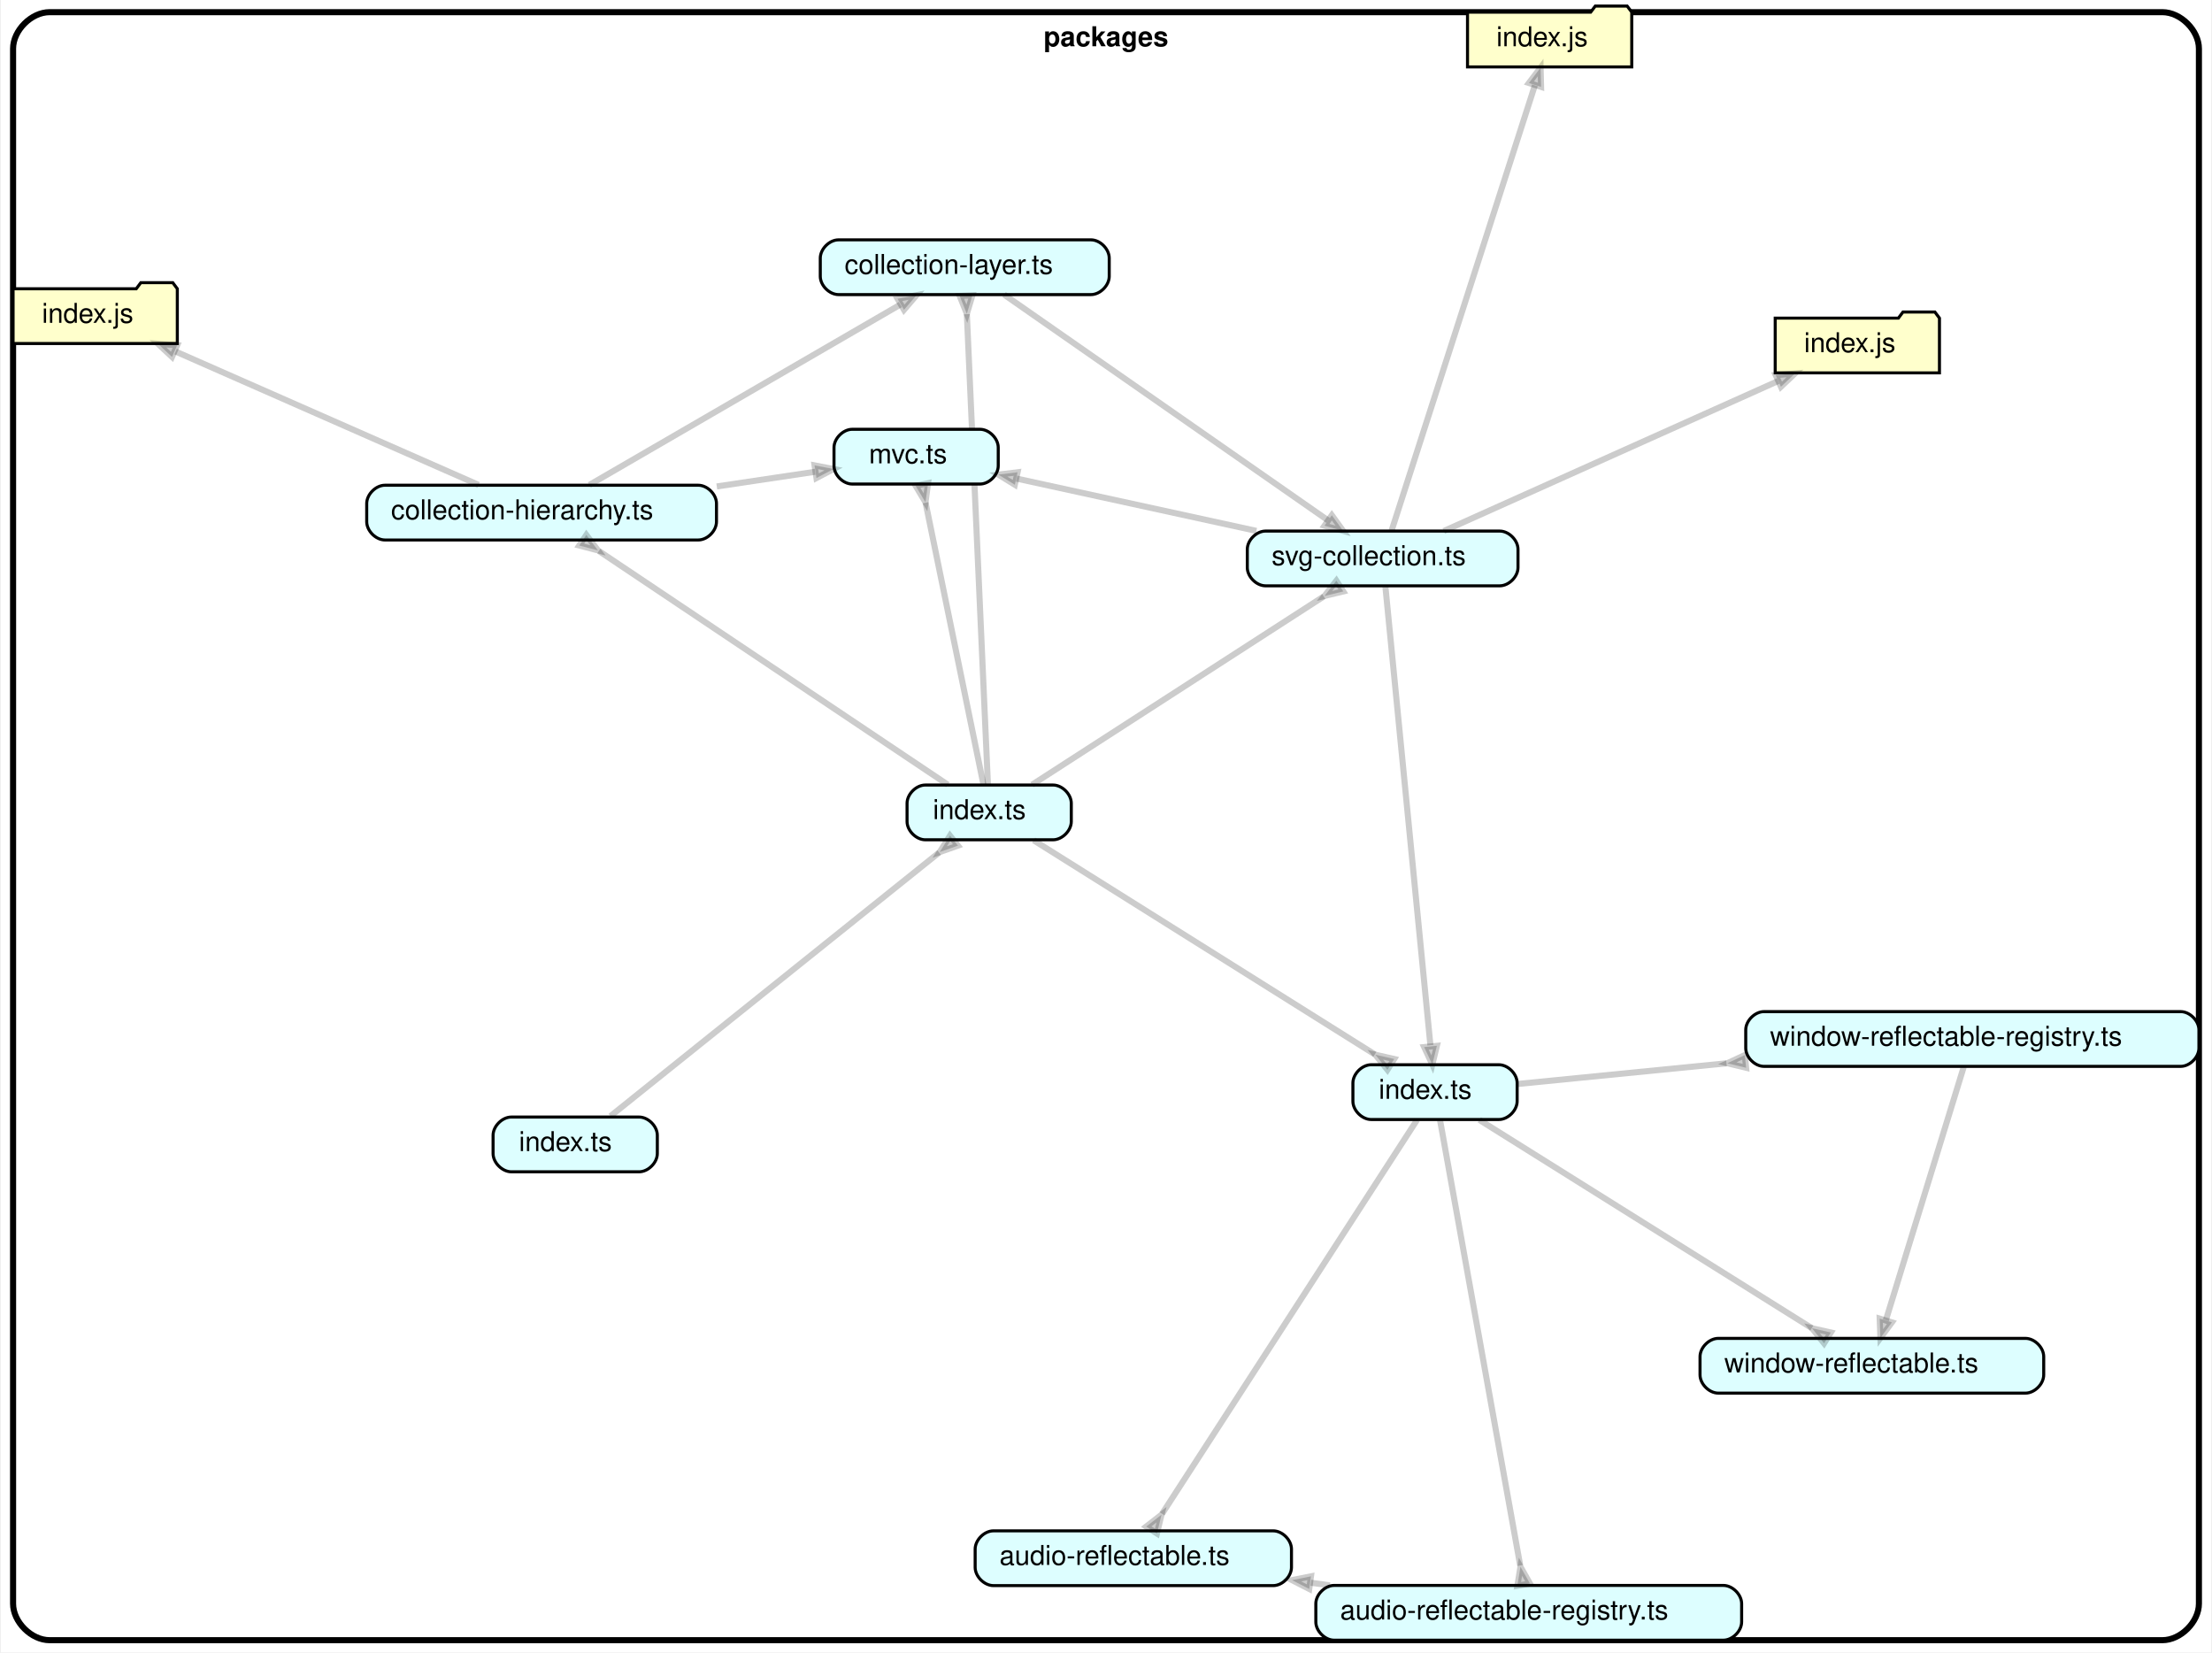
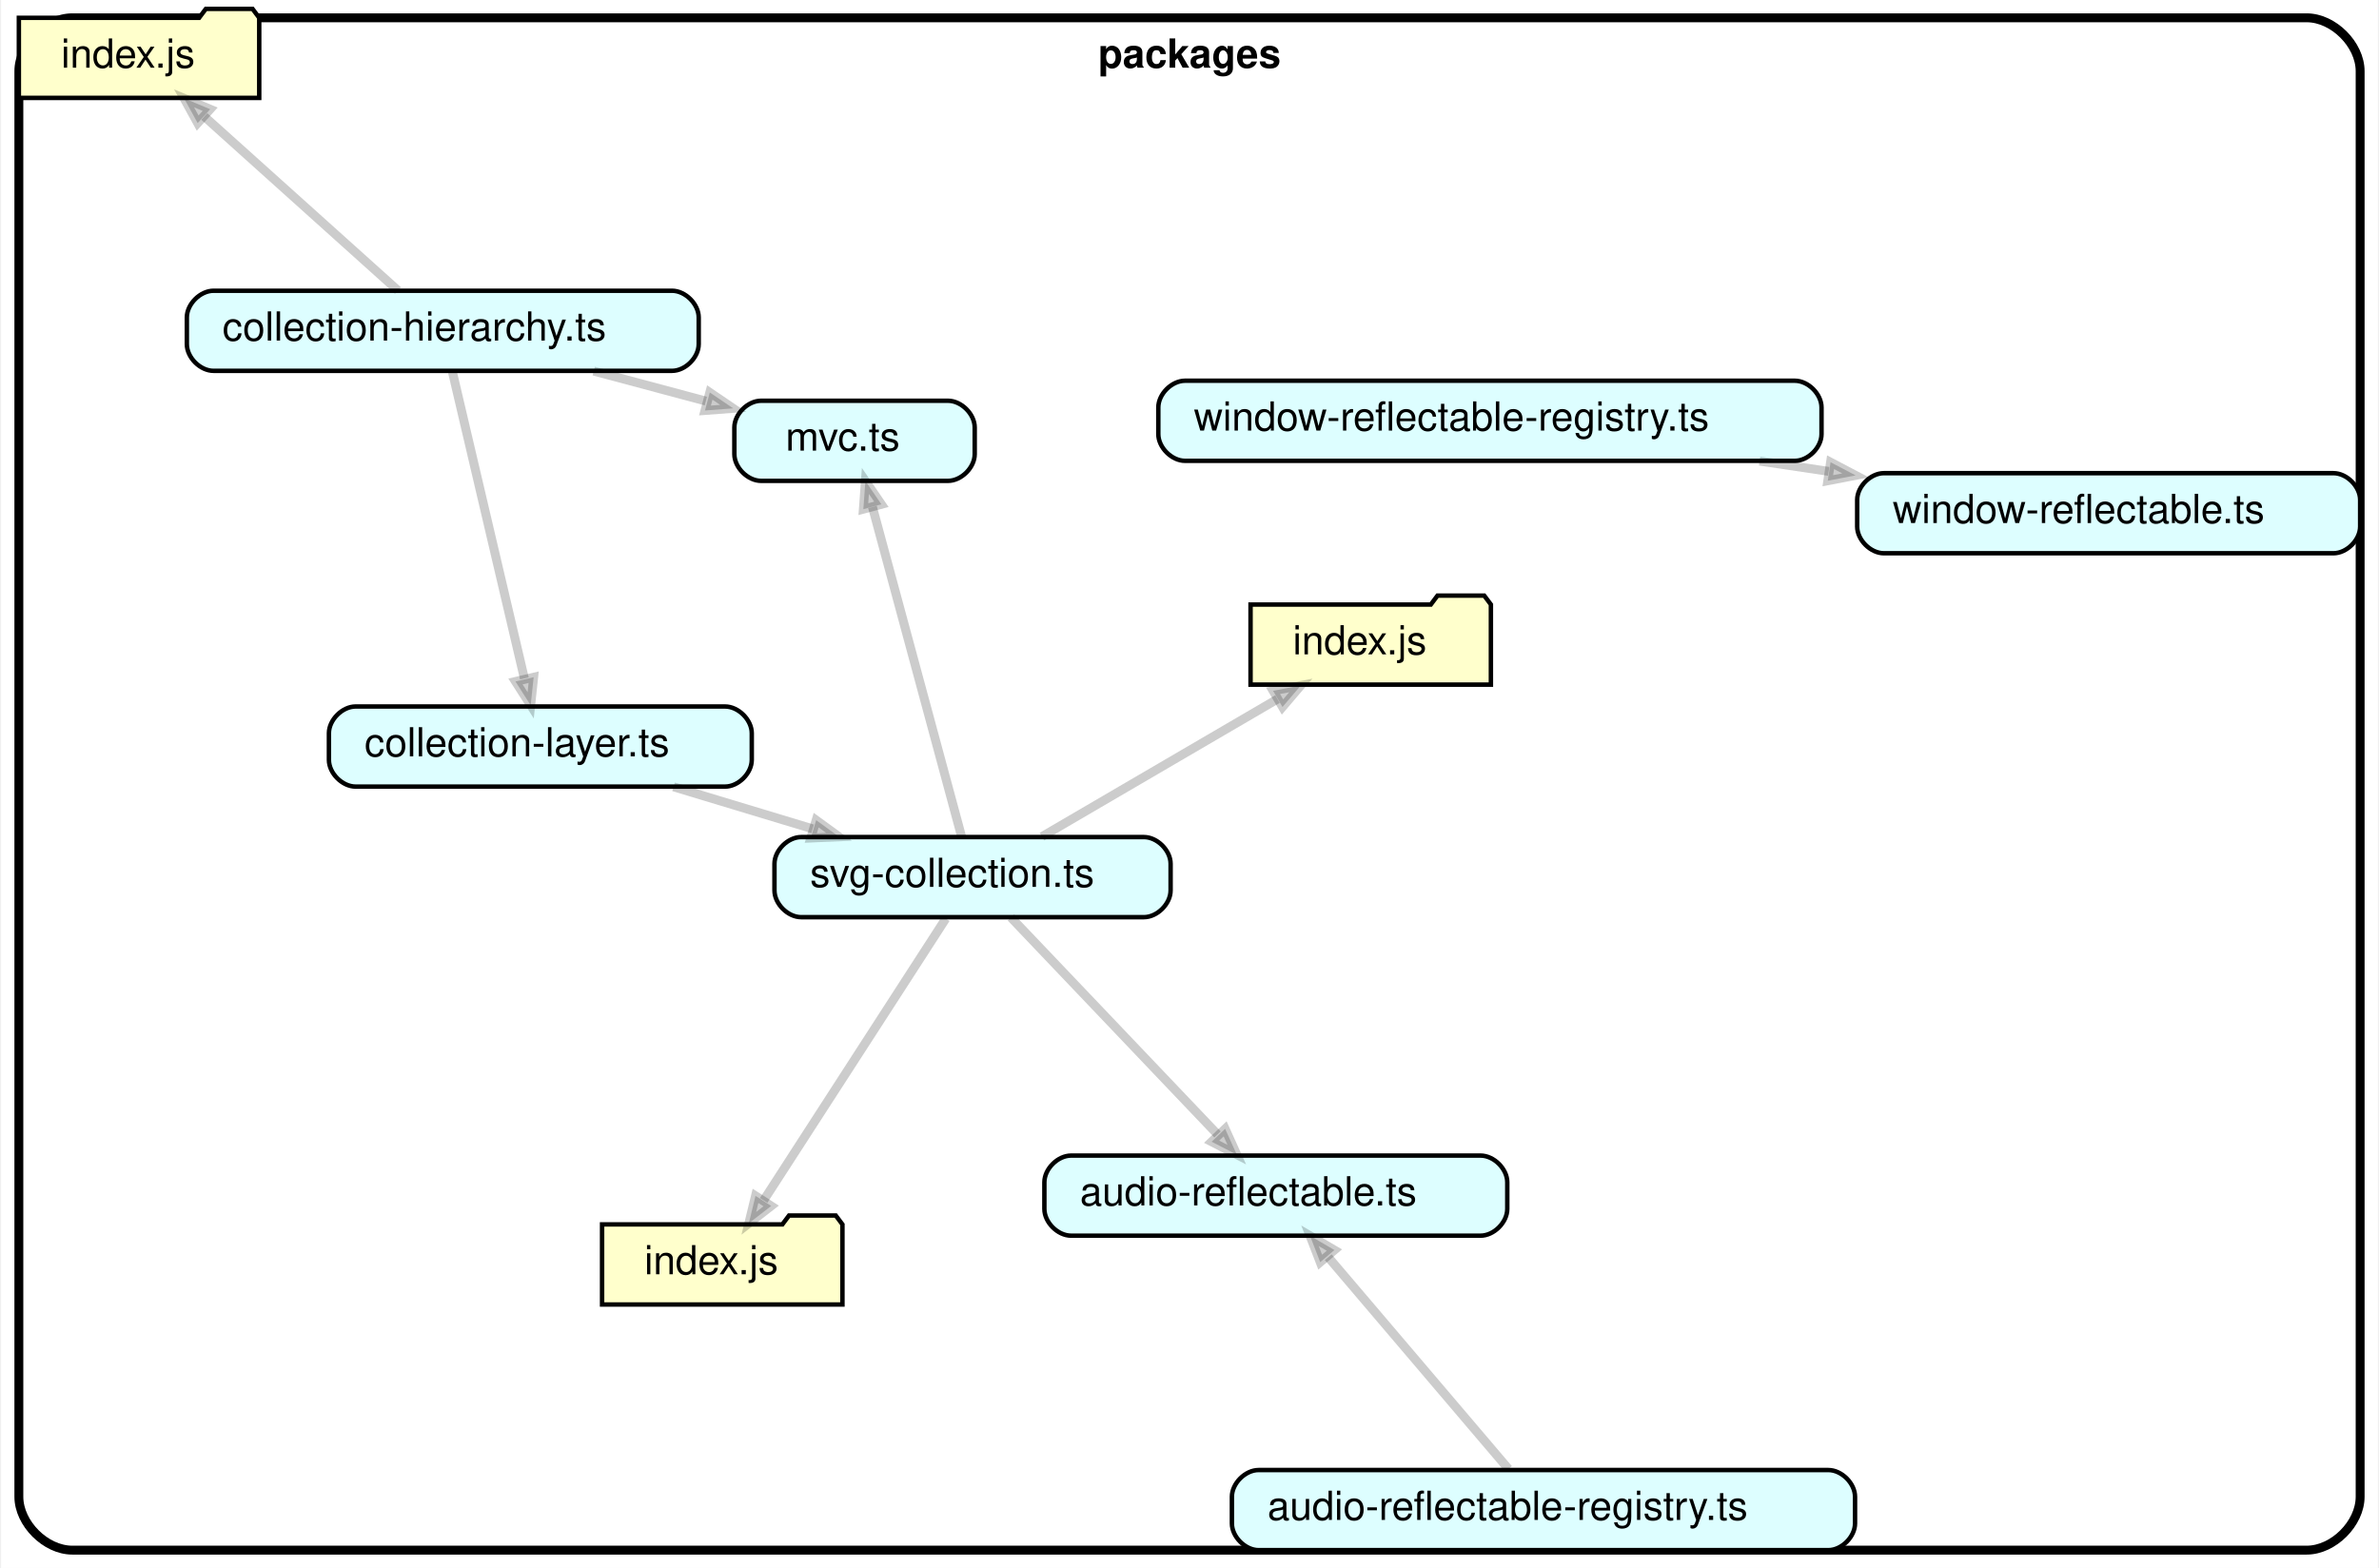
- <svg xmlns="http://www.w3.org/2000/svg" xmlns:xlink="http://www.w3.org/1999/xlink" width="727pt" height="543pt" viewBox="0.00 0.00 726.68 543.21">
-   <g id="graph0" class="graph" transform="scale(1 1) rotate(0) translate(4 539.21)">
-     <polygon fill="white" stroke="transparent" points="-4,4 -4,-539.21 722.68,-539.21 722.68,4 -4,4" />
+ <svg xmlns="http://www.w3.org/2000/svg" xmlns:xlink="http://www.w3.org/1999/xlink" width="534pt" height="352pt" viewBox="0.00 0.00 534.01 352.32">
+   <g id="graph0" class="graph" transform="scale(1 1) rotate(0) translate(4 348.32)">
+     <polygon fill="white" stroke="transparent" points="-4,4 -4,-348.32 530.01,-348.32 530.01,4 -4,4" />
    <g id="clust1" class="cluster">
-       <path fill="#ffffff" stroke="black" stroke-width="2" d="M12,0C12,0 706.68,0 706.68,0 712.68,0 718.68,-6 718.68,-12 718.68,-12 718.68,-523.21 718.68,-523.21 718.68,-529.21 712.68,-535.21 706.68,-535.21 706.68,-535.21 12,-535.21 12,-535.21 6,-535.21 0,-529.21 0,-523.21 0,-523.21 0,-12 0,-12 0,-6 6,0 12,0" />
-       <text text-anchor="middle" x="359.34" y="-524.01" font-family="Helvetica,sans-Serif" font-weight="bold" font-size="9.00">packages</text>
+       <path fill="#ffffff" stroke="black" stroke-width="2" d="M12,0C12,0 514.01,0 514.01,0 520.01,0 526.01,-6 526.01,-12 526.01,-12 526.01,-332.32 526.01,-332.32 526.01,-338.32 520.01,-344.32 514.01,-344.32 514.01,-344.32 12,-344.32 12,-344.32 6,-344.32 0,-338.32 0,-332.32 0,-332.32 0,-12 0,-12 0,-6 6,0 12,0" />
+       <text text-anchor="middle" x="263.01" y="-333.12" font-family="Helvetica,sans-Serif" font-weight="bold" font-size="9.00">packages</text>
    </g>
    <g id="node1" class="node">
      <g id="a_node1">
        <a xlink:href="packages/UI/controllers/dist/index.js" xlink:title="index.js">
-           <polygon fill="#ffffcc" stroke="black" points="54,-444.28 52.5,-446.28 42,-446.28 40.5,-444.28 0,-444.28 0,-426.28 54,-426.28 54,-444.28" />
-           <text text-anchor="start" x="9.5" y="-433.08" font-family="Helvetica,sans-Serif" font-size="9.00">index.js</text>
+           <polygon fill="#ffffcc" stroke="black" points="54,-344.32 52.5,-346.32 42,-346.32 40.5,-344.32 0,-344.32 0,-326.32 54,-326.32 54,-344.32" />
+           <text text-anchor="start" x="9.5" y="-333.12" font-family="Helvetica,sans-Serif" font-size="9.00">index.js</text>
        </a>
      </g>
    </g>
    <g id="node2" class="node">
      <g id="a_node2">
        <a xlink:href="packages/UI/view-parameters/dist/index.js" xlink:title="index.js">
-           <polygon fill="#ffffcc" stroke="black" points="633.37,-434.63 631.87,-436.63 621.37,-436.63 619.87,-434.63 579.37,-434.63 579.37,-416.63 633.37,-416.63 633.37,-434.63" />
-           <text text-anchor="start" x="588.87" y="-423.43" font-family="Helvetica,sans-Serif" font-size="9.00">index.js</text>
+           <polygon fill="#ffffcc" stroke="black" points="330.72,-212.48 329.22,-214.48 318.72,-214.48 317.22,-212.48 276.72,-212.48 276.72,-194.48 330.72,-194.48 330.72,-212.48" />
+           <text text-anchor="start" x="286.22" y="-201.28" font-family="Helvetica,sans-Serif" font-size="9.00">index.js</text>
        </a>
      </g>
    </g>
    <g id="node3" class="node">
      <g id="a_node3">
-         <a xlink:href="packages/UI/view/index.ts" xlink:title="index.ts">
-           <path fill="#ddfeff" stroke="black" d="M205.82,-171.98C205.82,-171.98 163.82,-171.98 163.82,-171.98 160.82,-171.98 157.82,-168.98 157.82,-165.98 157.82,-165.98 157.82,-159.98 157.82,-159.98 157.82,-156.98 160.82,-153.98 163.82,-153.98 163.82,-153.98 205.82,-153.98 205.82,-153.98 208.82,-153.98 211.82,-156.98 211.82,-159.98 211.82,-159.98 211.82,-165.98 211.82,-165.98 211.82,-168.98 208.82,-171.98 205.82,-171.98" />
-           <text text-anchor="start" x="166.32" y="-160.78" font-family="Helvetica,sans-Serif" font-size="9.00">index.ts</text>
+         <a xlink:href="packages/UI/view/src/collection-hierarchy.ts" xlink:title="collection-hierarchy.ts">
+           <path fill="#ddfeff" stroke="black" d="M146.74,-282.99C146.74,-282.99 43.74,-282.99 43.74,-282.99 40.74,-282.99 37.74,-279.99 37.74,-276.99 37.74,-276.99 37.74,-270.99 37.74,-270.99 37.74,-267.99 40.74,-264.99 43.74,-264.99 43.74,-264.99 146.74,-264.99 146.74,-264.99 149.74,-264.99 152.74,-267.99 152.74,-270.99 152.74,-270.99 152.74,-276.99 152.74,-276.99 152.74,-279.99 149.74,-282.99 146.74,-282.99" />
+           <text text-anchor="start" x="45.74" y="-271.79" font-family="Helvetica,sans-Serif" font-size="9.00">collection-hierarchy.ts</text>
        </a>
      </g>
    </g>
+     <g id="edge3" class="edge">
+       <path fill="none" stroke="#000000" stroke-width="2" stroke-opacity="0.2" d="M85.17,-283.04C73.68,-293.36 54.78,-310.35 41.66,-322.14" />
+       <polygon fill="#000000" fill-opacity="0.2" stroke="#000000" stroke-width="2" stroke-opacity="0.2" points="40.17,-320.66 37.11,-326.23 42.98,-323.78 40.17,-320.66" />
+     </g>
    <g id="node4" class="node">
      <g id="a_node4">
-         <a xlink:href="packages/UI/view/src/index.ts" xlink:title="index.ts">
-           <path fill="#ddfeff" stroke="black" d="M341.93,-281.13C341.93,-281.13 299.93,-281.13 299.93,-281.13 296.93,-281.13 293.93,-278.13 293.93,-275.13 293.93,-275.13 293.93,-269.13 293.93,-269.13 293.93,-266.13 296.93,-263.13 299.93,-263.13 299.93,-263.13 341.93,-263.13 341.93,-263.13 344.93,-263.13 347.93,-266.13 347.93,-269.13 347.93,-269.13 347.93,-275.13 347.93,-275.13 347.93,-278.13 344.93,-281.13 341.93,-281.13" />
-           <text text-anchor="start" x="302.43" y="-269.93" font-family="Helvetica,sans-Serif" font-size="9.00">index.ts</text>
+         <a xlink:href="packages/UI/view/src/collection-layer.ts" xlink:title="collection-layer.ts">
+           <path fill="#ddfeff" stroke="black" d="M158.66,-189.57C158.66,-189.57 75.66,-189.57 75.66,-189.57 72.66,-189.57 69.66,-186.57 69.66,-183.57 69.66,-183.57 69.66,-177.57 69.66,-177.57 69.66,-174.57 72.66,-171.57 75.66,-171.57 75.66,-171.57 158.66,-171.57 158.66,-171.57 161.66,-171.57 164.66,-174.57 164.66,-177.57 164.66,-177.57 164.66,-183.57 164.66,-183.57 164.66,-186.57 161.66,-189.57 158.66,-189.57" />
+           <text text-anchor="start" x="77.66" y="-178.37" font-family="Helvetica,sans-Serif" font-size="9.00">collection-layer.ts</text>
        </a>
      </g>
    </g>
    <g id="edge1" class="edge">
-       <path fill="none" stroke="#000000" stroke-width="2" stroke-opacity="0.2" d="M196.42,-172.29C220.63,-191.7 276.57,-236.57 304.48,-258.94" />
-       <polygon fill="#000000" fill-opacity="0.2" stroke="#000000" stroke-width="2" stroke-opacity="0.2" points="308.04,-264.49 304.67,-259.1 310.66,-261.21 308.04,-264.49" />
+       <path fill="none" stroke="#000000" stroke-width="2" stroke-opacity="0.2" d="M97.42,-264.69C101.2,-248.6 108.98,-215.43 113.57,-195.89" />
+       <polygon fill="#000000" fill-opacity="0.2" stroke="#000000" stroke-width="2" stroke-opacity="0.2" points="115.66,-196.15 114.99,-189.83 111.57,-195.19 115.66,-196.15" />
    </g>
    <g id="node5" class="node">
      <g id="a_node5">
-         <a xlink:href="packages/UI/view/src/collection-hierarchy.ts" xlink:title="collection-hierarchy.ts">
-           <path fill="#ddfeff" stroke="black" d="M225.27,-379.69C225.27,-379.69 122.27,-379.69 122.27,-379.69 119.27,-379.69 116.27,-376.69 116.27,-373.69 116.27,-373.69 116.27,-367.69 116.27,-367.69 116.27,-364.69 119.27,-361.69 122.27,-361.69 122.27,-361.69 225.27,-361.69 225.27,-361.69 228.27,-361.69 231.27,-364.69 231.27,-367.69 231.27,-367.69 231.27,-373.69 231.27,-373.69 231.27,-376.69 228.27,-379.69 225.27,-379.69" />
-           <text text-anchor="start" x="124.27" y="-368.49" font-family="Helvetica,sans-Serif" font-size="9.00">collection-hierarchy.ts</text>
+         <a xlink:href="packages/UI/view/src/mvc.ts" xlink:title="mvc.ts">
+           <path fill="#ddfeff" stroke="black" d="M208.75,-258.27C208.75,-258.27 166.75,-258.27 166.75,-258.27 163.75,-258.27 160.75,-255.27 160.75,-252.27 160.75,-252.27 160.75,-246.27 160.75,-246.27 160.75,-243.27 163.75,-240.27 166.75,-240.27 166.75,-240.27 208.75,-240.27 208.75,-240.27 211.75,-240.27 214.75,-243.27 214.75,-246.27 214.75,-246.27 214.75,-252.27 214.75,-252.27 214.75,-255.27 211.75,-258.27 208.75,-258.27" />
+           <text text-anchor="start" x="172.25" y="-247.07" font-family="Helvetica,sans-Serif" font-size="9.00">mvc.ts</text>
+         </a>
+       </g>
+     </g>
+     <g id="edge2" class="edge">
+       <path fill="none" stroke="#000000" stroke-width="2" stroke-opacity="0.2" d="M129.16,-264.93C137.38,-262.73 146.16,-260.38 154.35,-258.2" />
+       <polygon fill="#000000" fill-opacity="0.2" stroke="#000000" stroke-width="2" stroke-opacity="0.2" points="155.23,-260.13 160.49,-256.56 154.15,-256.08 155.23,-260.13" />
+     </g>
+     <g id="node6" class="node">
+       <g id="a_node6">
+         <a xlink:href="packages/UI/view/src/svg-collection.ts" xlink:title="svg-collection.ts">
+           <path fill="#ddfeff" stroke="black" d="M252.76,-160.23C252.76,-160.23 175.76,-160.23 175.76,-160.23 172.76,-160.23 169.76,-157.23 169.76,-154.23 169.76,-154.23 169.76,-148.23 169.76,-148.23 169.76,-145.23 172.76,-142.23 175.76,-142.23 175.76,-142.23 252.76,-142.23 252.76,-142.23 255.76,-142.23 258.76,-145.23 258.76,-148.23 258.76,-148.23 258.76,-154.23 258.76,-154.23 258.76,-157.23 255.76,-160.23 252.76,-160.23" />
+           <text text-anchor="start" x="177.76" y="-149.03" font-family="Helvetica,sans-Serif" font-size="9.00">svg-collection.ts</text>
+         </a>
+       </g>
+     </g>
+     <g id="edge4" class="edge">
+       <path fill="none" stroke="#000000" stroke-width="2" stroke-opacity="0.2" d="M147.09,-171.52C156.96,-168.54 168.05,-165.19 178.33,-162.08" />
+       <polygon fill="#000000" fill-opacity="0.2" stroke="#000000" stroke-width="2" stroke-opacity="0.2" points="179.13,-164.03 184.27,-160.29 177.92,-160.01 179.13,-164.03" />
+     </g>
+     <g id="edge10" class="edge">
+       <path fill="none" stroke="#000000" stroke-width="2" stroke-opacity="0.2" d="M229.85,-160.33C244.51,-168.89 266.57,-181.78 282.77,-191.24" />
+       <polygon fill="#000000" fill-opacity="0.2" stroke="#000000" stroke-width="2" stroke-opacity="0.2" points="281.78,-193.09 288.02,-194.3 283.9,-189.46 281.78,-193.09" />
+     </g>
+     <g id="edge7" class="edge">
+       <path fill="none" stroke="#000000" stroke-width="2" stroke-opacity="0.2" d="M211.82,-160.27C207.24,-177.2 197.34,-213.8 191.77,-234.41" />
+       <polygon fill="#000000" fill-opacity="0.2" stroke="#000000" stroke-width="2" stroke-opacity="0.2" points="189.73,-233.91 190.19,-240.25 193.78,-235 189.73,-233.91" />
+     </g>
+     <g id="node8" class="node">
+       <g id="a_node8">
+         <a xlink:href="packages/UI/view/src/reflectable/audio-reflectable.ts" xlink:title="audio-reflectable.ts">
+           <path fill="#ddfeff" stroke="black" d="M328.4,-88.66C328.4,-88.66 236.4,-88.66 236.4,-88.66 233.4,-88.66 230.4,-85.66 230.4,-82.66 230.4,-82.66 230.4,-76.66 230.4,-76.66 230.4,-73.66 233.4,-70.66 236.4,-70.66 236.4,-70.66 328.4,-70.66 328.4,-70.66 331.4,-70.66 334.4,-73.66 334.4,-76.66 334.4,-76.66 334.4,-82.66 334.4,-82.66 334.4,-85.66 331.4,-88.66 328.4,-88.66" />
+           <text text-anchor="start" x="238.4" y="-77.46" font-family="Helvetica,sans-Serif" font-size="9.00">audio-reflectable.ts</text>
+         </a>
+       </g>
+     </g>
+     <g id="edge8" class="edge">
+       <path fill="none" stroke="#000000" stroke-width="2" stroke-opacity="0.2" d="M222.89,-142.16C234.61,-129.86 255.63,-107.77 269.3,-93.42" />
+       <polygon fill="#000000" fill-opacity="0.2" stroke="#000000" stroke-width="2" stroke-opacity="0.2" points="271.01,-94.67 273.63,-88.87 267.97,-91.77 271.01,-94.67" />
+     </g>
+     <g id="node11" class="node">
+       <g id="a_node11">
+         <a xlink:href="packages/util/time-and/dist/index.js" xlink:title="index.js">
+           <polygon fill="#ffffcc" stroke="black" points="185.03,-73.19 183.53,-75.19 173.03,-75.19 171.53,-73.19 131.03,-73.19 131.03,-55.19 185.03,-55.19 185.03,-73.19" />
+           <text text-anchor="start" x="140.53" y="-61.99" font-family="Helvetica,sans-Serif" font-size="9.00">index.js</text>
+         </a>
+       </g>
+     </g>
+     <g id="edge9" class="edge">
+       <path fill="none" stroke="#000000" stroke-width="2" stroke-opacity="0.2" d="M208.25,-141.91C198.44,-126.73 178.93,-96.54 167.33,-78.59" />
+       <polygon fill="#000000" fill-opacity="0.2" stroke="#000000" stroke-width="2" stroke-opacity="0.2" points="169.02,-77.34 164,-73.44 165.5,-79.61 169.02,-77.34" />
+     </g>
+     <g id="node7" class="node">
+       <g id="a_node7">
+         <a xlink:href="packages/UI/view/src/reflectable/audio-reflectable-registry.ts" xlink:title="audio-reflectable-registry.ts">
+           <path fill="#ddfeff" stroke="black" d="M406.53,-18C406.53,-18 278.53,-18 278.53,-18 275.53,-18 272.53,-15 272.53,-12 272.53,-12 272.53,-6 272.53,-6 272.53,-3 275.53,0 278.53,0 278.53,0 406.53,0 406.53,0 409.53,0 412.53,-3 412.53,-6 412.53,-6 412.53,-12 412.53,-12 412.53,-15 409.53,-18 406.53,-18" />
+           <text text-anchor="start" x="280.53" y="-6.8" font-family="Helvetica,sans-Serif" font-size="9.00">audio-reflectable-registry.ts</text>
+         </a>
+       </g>
+     </g>
+     <g id="edge5" class="edge">
+       <path fill="none" stroke="#000000" stroke-width="2" stroke-opacity="0.2" d="M334.67,-18.24C324.35,-30.36 306.15,-51.76 294.18,-65.82" />
+       <polygon fill="#000000" fill-opacity="0.2" stroke="#000000" stroke-width="2" stroke-opacity="0.2" points="292.37,-64.71 290.08,-70.64 295.56,-67.43 292.37,-64.71" />
+     </g>
+     <g id="node9" class="node">
+       <g id="a_node9">
+         <a xlink:href="packages/UI/view/src/reflectable/window-reflectable-registry.ts" xlink:title="window-reflectable-registry.ts">
+           <path fill="#ddfeff" stroke="black" d="M399,-262.77C399,-262.77 262,-262.77 262,-262.77 259,-262.77 256,-259.77 256,-256.77 256,-256.77 256,-250.77 256,-250.77 256,-247.77 259,-244.77 262,-244.77 262,-244.77 399,-244.77 399,-244.77 402,-244.77 405,-247.77 405,-250.77 405,-250.77 405,-256.77 405,-256.77 405,-259.77 402,-262.77 399,-262.77" />
+           <text text-anchor="start" x="264" y="-251.57" font-family="Helvetica,sans-Serif" font-size="9.00">window-reflectable-registry.ts</text>
+         </a>
+       </g>
+     </g>
+     <g id="node10" class="node">
+       <g id="a_node10">
+         <a xlink:href="packages/UI/view/src/reflectable/window-reflectable.ts" xlink:title="window-reflectable.ts">
+           <path fill="#ddfeff" stroke="black" d="M520.01,-242C520.01,-242 419.01,-242 419.01,-242 416.01,-242 413.01,-239 413.01,-236 413.01,-236 413.01,-230 413.01,-230 413.01,-227 416.01,-224 419.01,-224 419.01,-224 520.01,-224 520.01,-224 523.01,-224 526.01,-227 526.01,-230 526.01,-230 526.01,-236 526.01,-236 526.01,-239 523.01,-242 520.01,-242" />
+           <text text-anchor="start" x="421.01" y="-230.8" font-family="Helvetica,sans-Serif" font-size="9.00">window-reflectable.ts</text>
        </a>
      </g>
    </g>
    <g id="edge6" class="edge">
-       <path fill="none" stroke="#000000" stroke-width="2" stroke-opacity="0.2" d="M307.34,-281.23C280.95,-298.9 222.7,-337.92 192.6,-358.08" />
-       <polygon fill="#000000" fill-opacity="0.2" stroke="#000000" stroke-width="2" stroke-opacity="0.2" points="186.15,-359.87 192.3,-358.27 188.48,-363.36 186.15,-359.87" />
-     </g>
-     <g id="node6" class="node">
-       <g id="a_node6">
-         <a xlink:href="packages/UI/view/src/collection-layer.ts" xlink:title="collection-layer.ts">
-           <path fill="#ddfeff" stroke="black" d="M354.4,-460.36C354.4,-460.36 271.4,-460.36 271.4,-460.36 268.4,-460.36 265.4,-457.36 265.4,-454.36 265.4,-454.36 265.4,-448.36 265.4,-448.36 265.4,-445.36 268.4,-442.36 271.4,-442.36 271.4,-442.36 354.4,-442.36 354.4,-442.36 357.4,-442.36 360.4,-445.36 360.4,-448.36 360.4,-448.36 360.4,-454.36 360.4,-454.36 360.4,-457.36 357.4,-460.36 354.4,-460.36" />
-           <text text-anchor="start" x="273.4" y="-449.16" font-family="Helvetica,sans-Serif" font-size="9.00">collection-layer.ts</text>
-         </a>
-       </g>
-     </g>
-     <g id="edge7" class="edge">
-       <path fill="none" stroke="#000000" stroke-width="2" stroke-opacity="0.2" d="M320.52,-281.27C319.22,-310.14 315.22,-399.69 313.59,-435.92" />
-       <polygon fill="#000000" fill-opacity="0.2" stroke="#000000" stroke-width="2" stroke-opacity="0.2" points="311.22,-441.94 313.59,-436.04 315.42,-442.13 311.22,-441.94" />
-     </g>
-     <g id="node7" class="node">
-       <g id="a_node7">
-         <a xlink:href="packages/UI/view/src/mvc.ts" xlink:title="mvc.ts">
-           <path fill="#ddfeff" stroke="black" d="M317.91,-398.08C317.91,-398.08 275.91,-398.08 275.91,-398.08 272.91,-398.08 269.91,-395.08 269.91,-392.08 269.91,-392.08 269.91,-386.08 269.91,-386.08 269.91,-383.08 272.91,-380.08 275.91,-380.08 275.91,-380.08 317.91,-380.08 317.91,-380.08 320.91,-380.08 323.91,-383.08 323.91,-386.08 323.91,-386.08 323.91,-392.08 323.91,-392.08 323.91,-395.08 320.91,-398.08 317.91,-398.08" />
-           <text text-anchor="start" x="281.41" y="-386.88" font-family="Helvetica,sans-Serif" font-size="9.00">mvc.ts</text>
-         </a>
-       </g>
-     </g>
-     <g id="edge8" class="edge">
-       <path fill="none" stroke="#000000" stroke-width="2" stroke-opacity="0.2" d="M319.04,-281.31C314.92,-301.38 305.07,-349.33 300.02,-373.94" />
-       <polygon fill="#000000" fill-opacity="0.2" stroke="#000000" stroke-width="2" stroke-opacity="0.2" points="296.73,-379.52 299.99,-374.07 300.84,-380.37 296.73,-379.52" />
-     </g>
-     <g id="node8" class="node">
-       <g id="a_node8">
-         <a xlink:href="packages/UI/view/src/svg-collection.ts" xlink:title="svg-collection.ts">
-           <path fill="#ddfeff" stroke="black" d="M488.8,-364.62C488.8,-364.62 411.8,-364.62 411.8,-364.62 408.8,-364.62 405.8,-361.62 405.8,-358.62 405.8,-358.62 405.8,-352.62 405.8,-352.62 405.8,-349.62 408.8,-346.62 411.8,-346.62 411.8,-346.62 488.8,-346.62 488.8,-346.62 491.8,-346.62 494.8,-349.62 494.8,-352.62 494.8,-352.62 494.8,-358.62 494.8,-358.62 494.8,-361.62 491.8,-364.62 488.8,-364.62" />
-           <text text-anchor="start" x="413.8" y="-353.42" font-family="Helvetica,sans-Serif" font-size="9.00">svg-collection.ts</text>
-         </a>
-       </g>
-     </g>
-     <g id="edge10" class="edge">
-       <path fill="none" stroke="#000000" stroke-width="2" stroke-opacity="0.2" d="M335.02,-281.23C358.25,-296.22 404.64,-326.15 430.93,-343.13" />
-       <polygon fill="#000000" fill-opacity="0.2" stroke="#000000" stroke-width="2" stroke-opacity="0.2" points="435.09,-348.31 431.18,-343.29 437.36,-344.78 435.09,-348.31" />
-     </g>
-     <g id="node9" class="node">
-       <g id="a_node9">
-         <a xlink:href="packages/UI/view/src/reflectable/index.ts" xlink:title="index.ts">
-           <path fill="#ddfeff" stroke="black" d="M488.52,-189.17C488.52,-189.17 446.52,-189.17 446.52,-189.17 443.52,-189.17 440.52,-186.17 440.52,-183.17 440.52,-183.17 440.52,-177.17 440.52,-177.17 440.52,-174.17 443.52,-171.17 446.52,-171.17 446.52,-171.17 488.52,-171.17 488.52,-171.17 491.52,-171.17 494.52,-174.17 494.52,-177.17 494.52,-177.17 494.52,-183.17 494.52,-183.17 494.52,-186.17 491.52,-189.17 488.52,-189.17" />
-           <text text-anchor="start" x="449.02" y="-177.97" font-family="Helvetica,sans-Serif" font-size="9.00">index.ts</text>
-         </a>
-       </g>
-     </g>
-     <g id="edge9" class="edge">
-       <path fill="none" stroke="#000000" stroke-width="2" stroke-opacity="0.2" d="M335.52,-262.98C361.97,-246.38 417.86,-211.32 447.72,-192.58" />
-       <polygon fill="#000000" fill-opacity="0.2" stroke="#000000" stroke-width="2" stroke-opacity="0.2" points="454.1,-191.06 447.9,-192.47 451.87,-187.51 454.1,-191.06" />
-     </g>
-     <g id="edge4" class="edge">
-       <path fill="none" stroke="#000000" stroke-width="2" stroke-opacity="0.2" d="M153.05,-379.8C126.94,-391.3 82.02,-411.07 53.45,-423.64" />
-       <polygon fill="#000000" fill-opacity="0.2" stroke="#000000" stroke-width="2" stroke-opacity="0.2" points="52.26,-421.87 47.61,-426.21 53.95,-425.71 52.26,-421.87" />
-     </g>
-     <g id="edge2" class="edge">
-       <path fill="none" stroke="#000000" stroke-width="2" stroke-opacity="0.2" d="M189.46,-379.78C214.51,-394.31 263.58,-422.76 291.72,-439.08" />
-       <polygon fill="#000000" fill-opacity="0.2" stroke="#000000" stroke-width="2" stroke-opacity="0.2" points="290.81,-440.98 297.06,-442.18 292.92,-437.35 290.81,-440.98" />
-     </g>
-     <g id="edge3" class="edge">
-       <path fill="none" stroke="#000000" stroke-width="2" stroke-opacity="0.2" d="M231.37,-379.29C242.47,-380.95 253.73,-382.63 263.72,-384.12" />
-       <polygon fill="#000000" fill-opacity="0.2" stroke="#000000" stroke-width="2" stroke-opacity="0.2" points="263.52,-386.21 269.77,-385.02 264.14,-382.06 263.52,-386.21" />
-     </g>
-     <g id="edge5" class="edge">
-       <path fill="none" stroke="#000000" stroke-width="2" stroke-opacity="0.2" d="M325.83,-442.36C350.48,-425.18 404.26,-387.71 432.37,-368.12" />
-       <polygon fill="#000000" fill-opacity="0.2" stroke="#000000" stroke-width="2" stroke-opacity="0.2" points="433.59,-369.83 437.31,-364.68 431.18,-366.38 433.59,-369.83" />
-     </g>
-     <g id="edge20" class="edge">
-       <path fill="none" stroke="#000000" stroke-width="2" stroke-opacity="0.2" d="M470.38,-364.63C498.44,-377.22 549.39,-400.07 580.33,-413.95" />
-       <polygon fill="#000000" fill-opacity="0.2" stroke="#000000" stroke-width="2" stroke-opacity="0.2" points="579.53,-415.89 585.87,-416.43 581.25,-412.06 579.53,-415.89" />
-     </g>
-     <g id="edge17" class="edge">
-       <path fill="none" stroke="#000000" stroke-width="2" stroke-opacity="0.2" d="M408.79,-364.68C384.03,-370.08 353.03,-376.84 329.94,-381.88" />
-       <polygon fill="#000000" fill-opacity="0.2" stroke="#000000" stroke-width="2" stroke-opacity="0.2" points="329.36,-379.85 323.95,-383.18 330.26,-383.95 329.36,-379.85" />
-     </g>
-     <g id="edge18" class="edge">
-       <path fill="none" stroke="#000000" stroke-width="2" stroke-opacity="0.2" d="M451.22,-346.19C454.04,-317.5 462.52,-231.06 466,-195.6" />
-       <polygon fill="#000000" fill-opacity="0.2" stroke="#000000" stroke-width="2" stroke-opacity="0.2" points="468.13,-195.4 466.63,-189.22 463.95,-194.99 468.13,-195.4" />
-     </g>
-     <g id="node14" class="node">
-       <g id="a_node14">
-         <a xlink:href="packages/util/time-and/dist/index.js" xlink:title="index.js">
-           <polygon fill="#ffffcc" stroke="black" points="532.2,-535.21 530.7,-537.21 520.2,-537.21 518.7,-535.21 478.2,-535.21 478.2,-517.21 532.2,-517.21 532.2,-535.21" />
-           <text text-anchor="start" x="487.7" y="-524.01" font-family="Helvetica,sans-Serif" font-size="9.00">index.js</text>
-         </a>
-       </g>
-     </g>
-     <g id="edge19" class="edge">
-       <path fill="none" stroke="#000000" stroke-width="2" stroke-opacity="0.2" d="M453.25,-364.79C462.22,-392.68 489.25,-476.64 500.35,-511.15" />
-       <polygon fill="#000000" fill-opacity="0.2" stroke="#000000" stroke-width="2" stroke-opacity="0.2" points="498.39,-511.92 502.23,-516.99 502.39,-510.64 498.39,-511.92" />
-     </g>
-     <g id="node10" class="node">
-       <g id="a_node10">
-         <a xlink:href="packages/UI/view/src/reflectable/audio-reflectable-registry.ts" xlink:title="audio-reflectable-registry.ts">
-           <path fill="#ddfeff" stroke="black" d="M562.33,-18C562.33,-18 434.33,-18 434.33,-18 431.33,-18 428.33,-15 428.33,-12 428.33,-12 428.33,-6 428.33,-6 428.33,-3 431.33,0 434.33,0 434.33,0 562.33,0 562.33,0 565.33,0 568.33,-3 568.33,-6 568.33,-6 568.33,-12 568.33,-12 568.33,-15 565.33,-18 562.33,-18" />
-           <text text-anchor="start" x="436.33" y="-6.8" font-family="Helvetica,sans-Serif" font-size="9.00">audio-reflectable-registry.ts</text>
-         </a>
-       </g>
-     </g>
-     <g id="edge13" class="edge">
-       <path fill="none" stroke="#000000" stroke-width="2" stroke-opacity="0.2" d="M469.17,-170.96C474.19,-143.1 489.25,-59.44 495.53,-24.55" />
-       <polygon fill="#000000" fill-opacity="0.2" stroke="#000000" stroke-width="2" stroke-opacity="0.2" points="498.73,-18.62 495.61,-24.15 494.6,-17.88 498.73,-18.62" />
-     </g>
-     <g id="node11" class="node">
-       <g id="a_node11">
-         <a xlink:href="packages/UI/view/src/reflectable/audio-reflectable.ts" xlink:title="audio-reflectable.ts">
-           <path fill="#ddfeff" stroke="black" d="M414.32,-35.94C414.32,-35.94 322.32,-35.94 322.32,-35.94 319.32,-35.94 316.32,-32.94 316.32,-29.94 316.32,-29.94 316.32,-23.94 316.32,-23.94 316.32,-20.94 319.32,-17.94 322.32,-17.94 322.32,-17.94 414.32,-17.94 414.32,-17.94 417.32,-17.94 420.32,-20.94 420.32,-23.94 420.32,-23.94 420.32,-29.94 420.32,-29.94 420.32,-32.94 417.32,-35.94 414.32,-35.94" />
-           <text text-anchor="start" x="324.32" y="-24.74" font-family="Helvetica,sans-Serif" font-size="9.00">audio-reflectable.ts</text>
-         </a>
-       </g>
-     </g>
-     <g id="edge12" class="edge">
-       <path fill="none" stroke="#000000" stroke-width="2" stroke-opacity="0.2" d="M461.61,-171.04C445.04,-145.45 398.02,-72.81 377.78,-41.55" />
-       <polygon fill="#000000" fill-opacity="0.2" stroke="#000000" stroke-width="2" stroke-opacity="0.2" points="376.09,-35.07 377.59,-41.25 372.56,-37.35 376.09,-35.07" />
-     </g>
-     <g id="node12" class="node">
-       <g id="a_node12">
-         <a xlink:href="packages/UI/view/src/reflectable/window-reflectable.ts" xlink:title="window-reflectable.ts">
-           <path fill="#ddfeff" stroke="black" d="M661.65,-99.22C661.65,-99.22 560.65,-99.22 560.65,-99.22 557.65,-99.22 554.65,-96.22 554.65,-93.22 554.65,-93.22 554.65,-87.22 554.65,-87.22 554.65,-84.22 557.65,-81.22 560.65,-81.22 560.65,-81.22 661.65,-81.22 661.65,-81.22 664.65,-81.22 667.65,-84.22 667.65,-87.22 667.65,-87.22 667.65,-93.22 667.65,-93.22 667.65,-96.22 664.65,-99.22 661.65,-99.22" />
-           <text text-anchor="start" x="562.65" y="-88.02" font-family="Helvetica,sans-Serif" font-size="9.00">window-reflectable.ts</text>
-         </a>
-       </g>
-     </g>
-     <g id="edge14" class="edge">
-       <path fill="none" stroke="#000000" stroke-width="2" stroke-opacity="0.2" d="M482.08,-171.05C508,-154.82 562.14,-120.91 591.39,-102.6" />
-       <polygon fill="#000000" fill-opacity="0.2" stroke="#000000" stroke-width="2" stroke-opacity="0.2" points="597.66,-101.15 591.46,-102.55 595.43,-97.59 597.66,-101.15" />
-     </g>
-     <g id="node13" class="node">
-       <g id="a_node13">
-         <a xlink:href="packages/UI/view/src/reflectable/window-reflectable-registry.ts" xlink:title="window-reflectable-registry.ts">
-           <path fill="#ddfeff" stroke="black" d="M712.68,-206.64C712.68,-206.64 575.68,-206.64 575.68,-206.64 572.68,-206.64 569.68,-203.64 569.68,-200.64 569.68,-200.64 569.68,-194.64 569.68,-194.64 569.68,-191.64 572.68,-188.64 575.68,-188.64 575.68,-188.64 712.68,-188.64 712.68,-188.64 715.68,-188.64 718.68,-191.64 718.68,-194.64 718.68,-194.64 718.68,-200.64 718.68,-200.64 718.68,-203.64 715.68,-206.64 712.68,-206.64" />
-           <text text-anchor="start" x="577.68" y="-195.44" font-family="Helvetica,sans-Serif" font-size="9.00">window-reflectable-registry.ts</text>
-         </a>
-       </g>
-     </g>
-     <g id="edge15" class="edge">
-       <path fill="none" stroke="#000000" stroke-width="2" stroke-opacity="0.2" d="M494.73,-182.86C513.2,-184.69 538.67,-187.21 563.34,-189.65" />
-       <polygon fill="#000000" fill-opacity="0.2" stroke="#000000" stroke-width="2" stroke-opacity="0.2" points="569.39,-192.36 563.62,-189.67 569.8,-188.18 569.39,-192.36" />
-     </g>
-     <g id="edge11" class="edge">
-       <path fill="none" stroke="#000000" stroke-width="2" stroke-opacity="0.2" d="M432.95,-18.02C430.86,-18.31 428.77,-18.6 426.7,-18.88" />
-       <polygon fill="#000000" fill-opacity="0.2" stroke="#000000" stroke-width="2" stroke-opacity="0.2" points="426.16,-16.84 420.5,-19.74 426.73,-21 426.16,-16.84" />
-     </g>
-     <g id="edge16" class="edge">
-       <path fill="none" stroke="#000000" stroke-width="2" stroke-opacity="0.2" d="M641.36,-188.49C635.66,-169.93 622.7,-127.77 615.75,-105.18" />
-       <polygon fill="#000000" fill-opacity="0.2" stroke="#000000" stroke-width="2" stroke-opacity="0.2" points="617.73,-104.48 613.96,-99.36 613.72,-105.71 617.73,-104.48" />
+       <path fill="none" stroke="#000000" stroke-width="2" stroke-opacity="0.2" d="M391.07,-244.72C396.22,-243.95 401.44,-243.17 406.61,-242.4" />
+       <polygon fill="#000000" fill-opacity="0.2" stroke="#000000" stroke-width="2" stroke-opacity="0.2" points="407.03,-244.46 412.66,-241.5 406.41,-240.3 407.03,-244.46" />
    </g>
  </g>
</svg>
